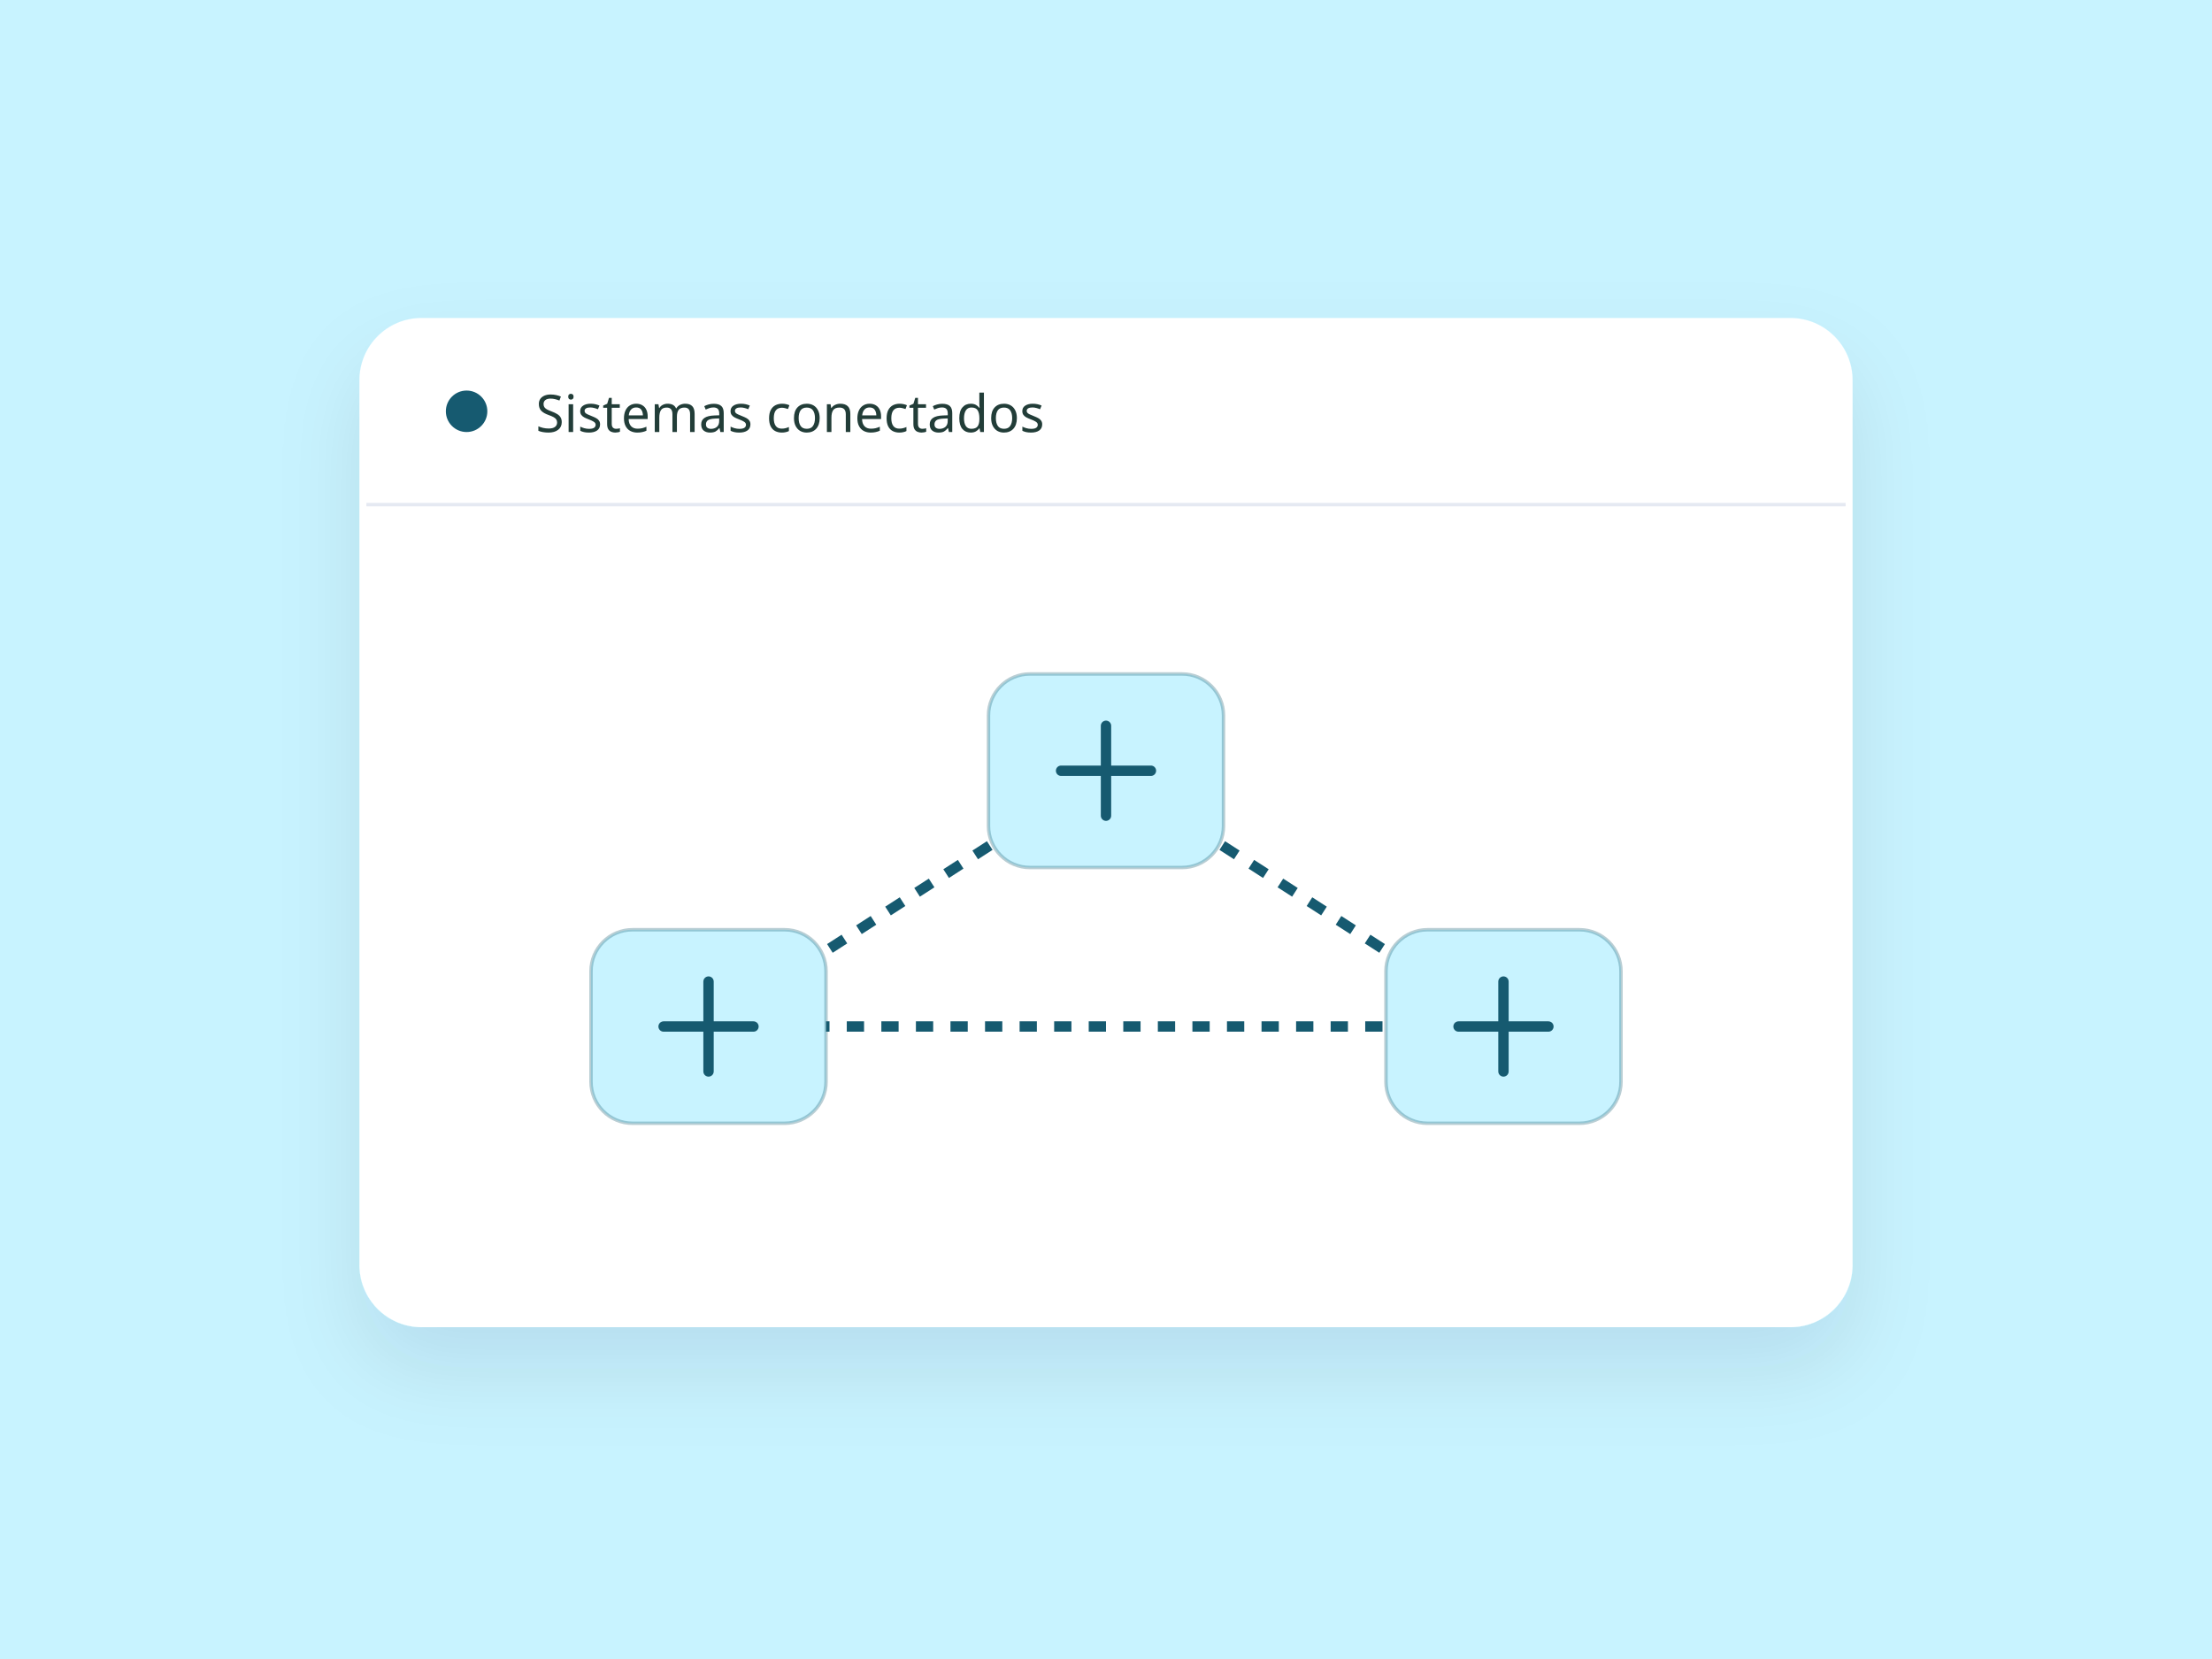
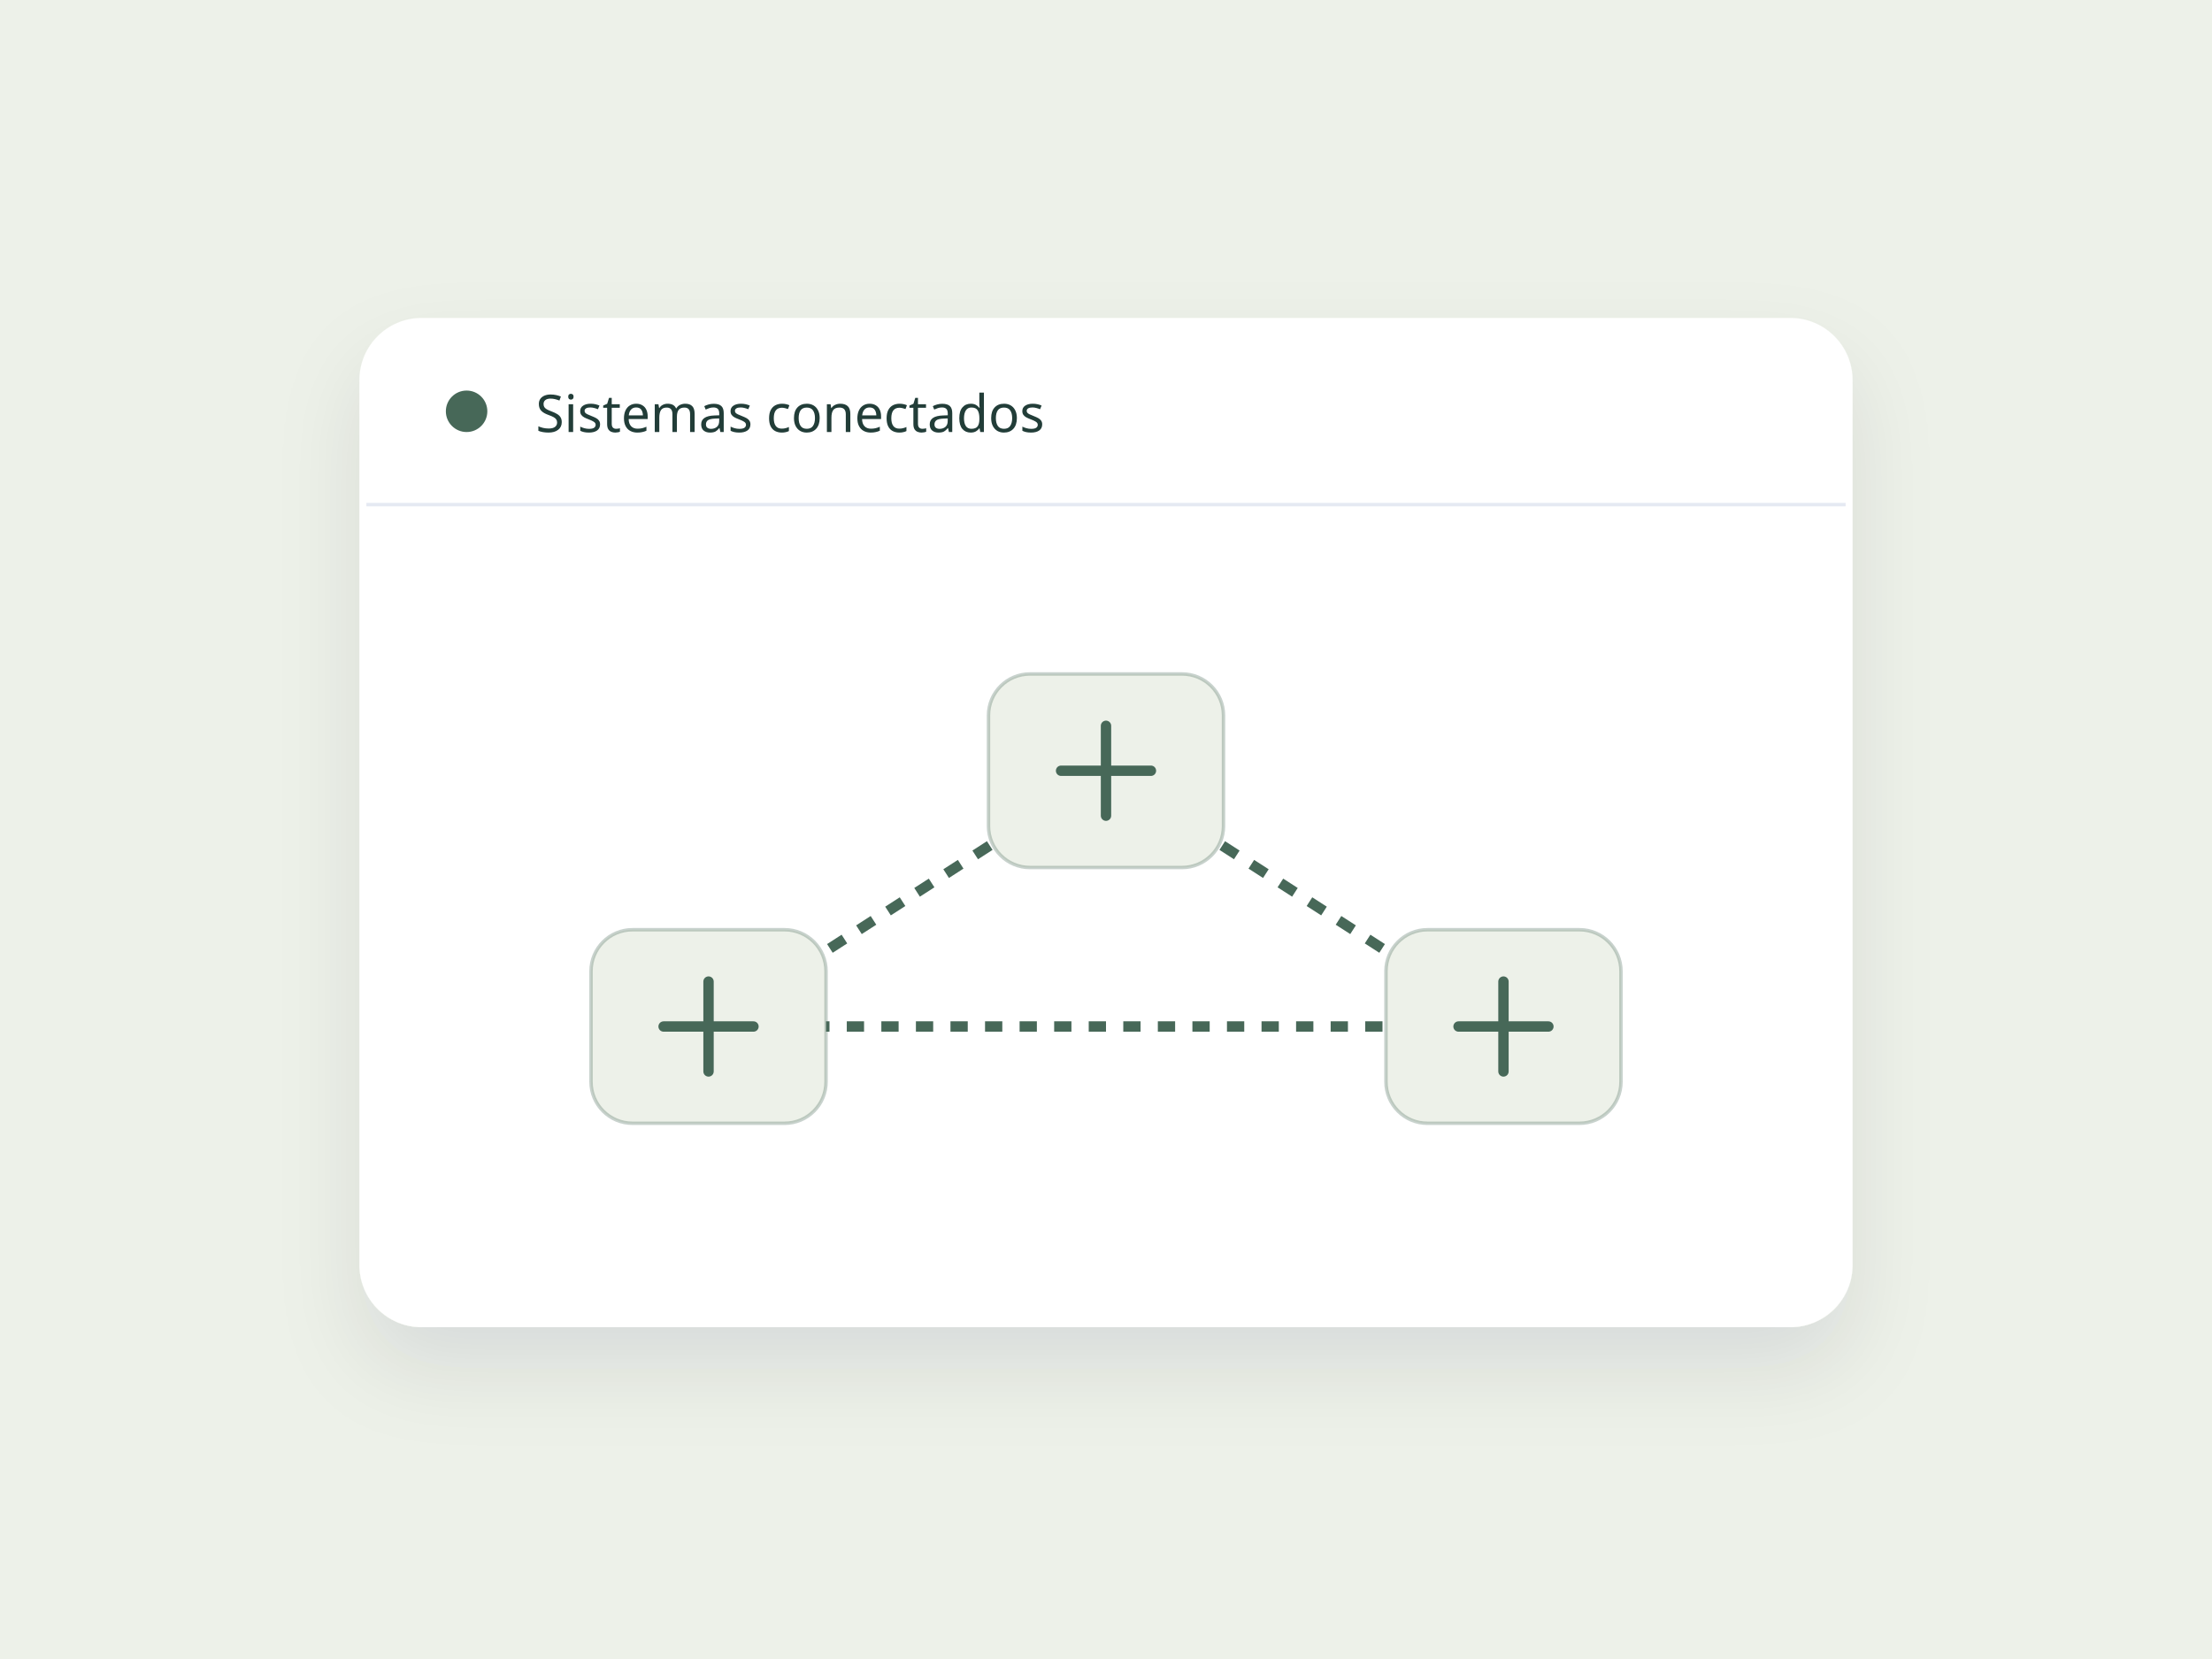
<svg xmlns="http://www.w3.org/2000/svg" width="640" height="480" viewBox="0 0 640 480">
  <defs>
    <filter id="shadow" x="-30%" y="-30%" width="160%" height="180%">
      <feDropShadow dx="0" dy="12" stdDeviation="12" flood-color="#192443" flood-opacity=".09" />
    </filter>
  </defs>
-   <rect width="640" height="480" fill="#C8F3FF" />
+   <rect width="640" height="480" fill="#EDF1E9" />
  <g filter="url(#shadow)">
    <rect x="104" y="92" width="432" height="292" rx="18" fill="white" />
    <path d="M106 146h428" stroke="#E5E9F2" />
-     <circle cx="135" cy="119" r="6" fill="#175A70" />
+     <circle cx="135" cy="119" r="6" fill="#476859" />
    <text x="155" y="125" fill="#203C38" font-family="sans-serif" font-size="15">Sistemas conectados</text>
-     <path d="M320 223 205 297m115-74 115 74m-230 0h230" stroke="#175A70" stroke-width="3" stroke-dasharray="5 5" />
-     <rect x="286" y="195" width="68" height="56" rx="12" fill="#C8F3FF" stroke="#175A70" stroke-opacity=".3" />
-     <path d="M307 223h26m-13-13v26" stroke="#175A70" stroke-width="3" stroke-linecap="round" />
-     <rect x="171" y="269" width="68" height="56" rx="12" fill="#C8F3FF" stroke="#175A70" stroke-opacity=".3" />
-     <path d="M192 297h26m-13-13v26" stroke="#175A70" stroke-width="3" stroke-linecap="round" />
-     <rect x="401" y="269" width="68" height="56" rx="12" fill="#C8F3FF" stroke="#175A70" stroke-opacity=".3" />
-     <path d="M422 297h26m-13-13v26" stroke="#175A70" stroke-width="3" stroke-linecap="round" />
+     <path d="M320 223 205 297m115-74 115 74m-230 0h230" stroke="#476859" stroke-width="3" stroke-dasharray="5 5" />
+     <rect x="286" y="195" width="68" height="56" rx="12" fill="#EDF1E9" stroke="#476859" stroke-opacity=".3" />
+     <path d="M307 223h26m-13-13v26" stroke="#476859" stroke-width="3" stroke-linecap="round" />
+     <rect x="171" y="269" width="68" height="56" rx="12" fill="#EDF1E9" stroke="#476859" stroke-opacity=".3" />
+     <path d="M192 297h26m-13-13v26" stroke="#476859" stroke-width="3" stroke-linecap="round" />
+     <rect x="401" y="269" width="68" height="56" rx="12" fill="#EDF1E9" stroke="#476859" stroke-opacity=".3" />
+     <path d="M422 297h26m-13-13v26" stroke="#476859" stroke-width="3" stroke-linecap="round" />
  </g>
</svg>
